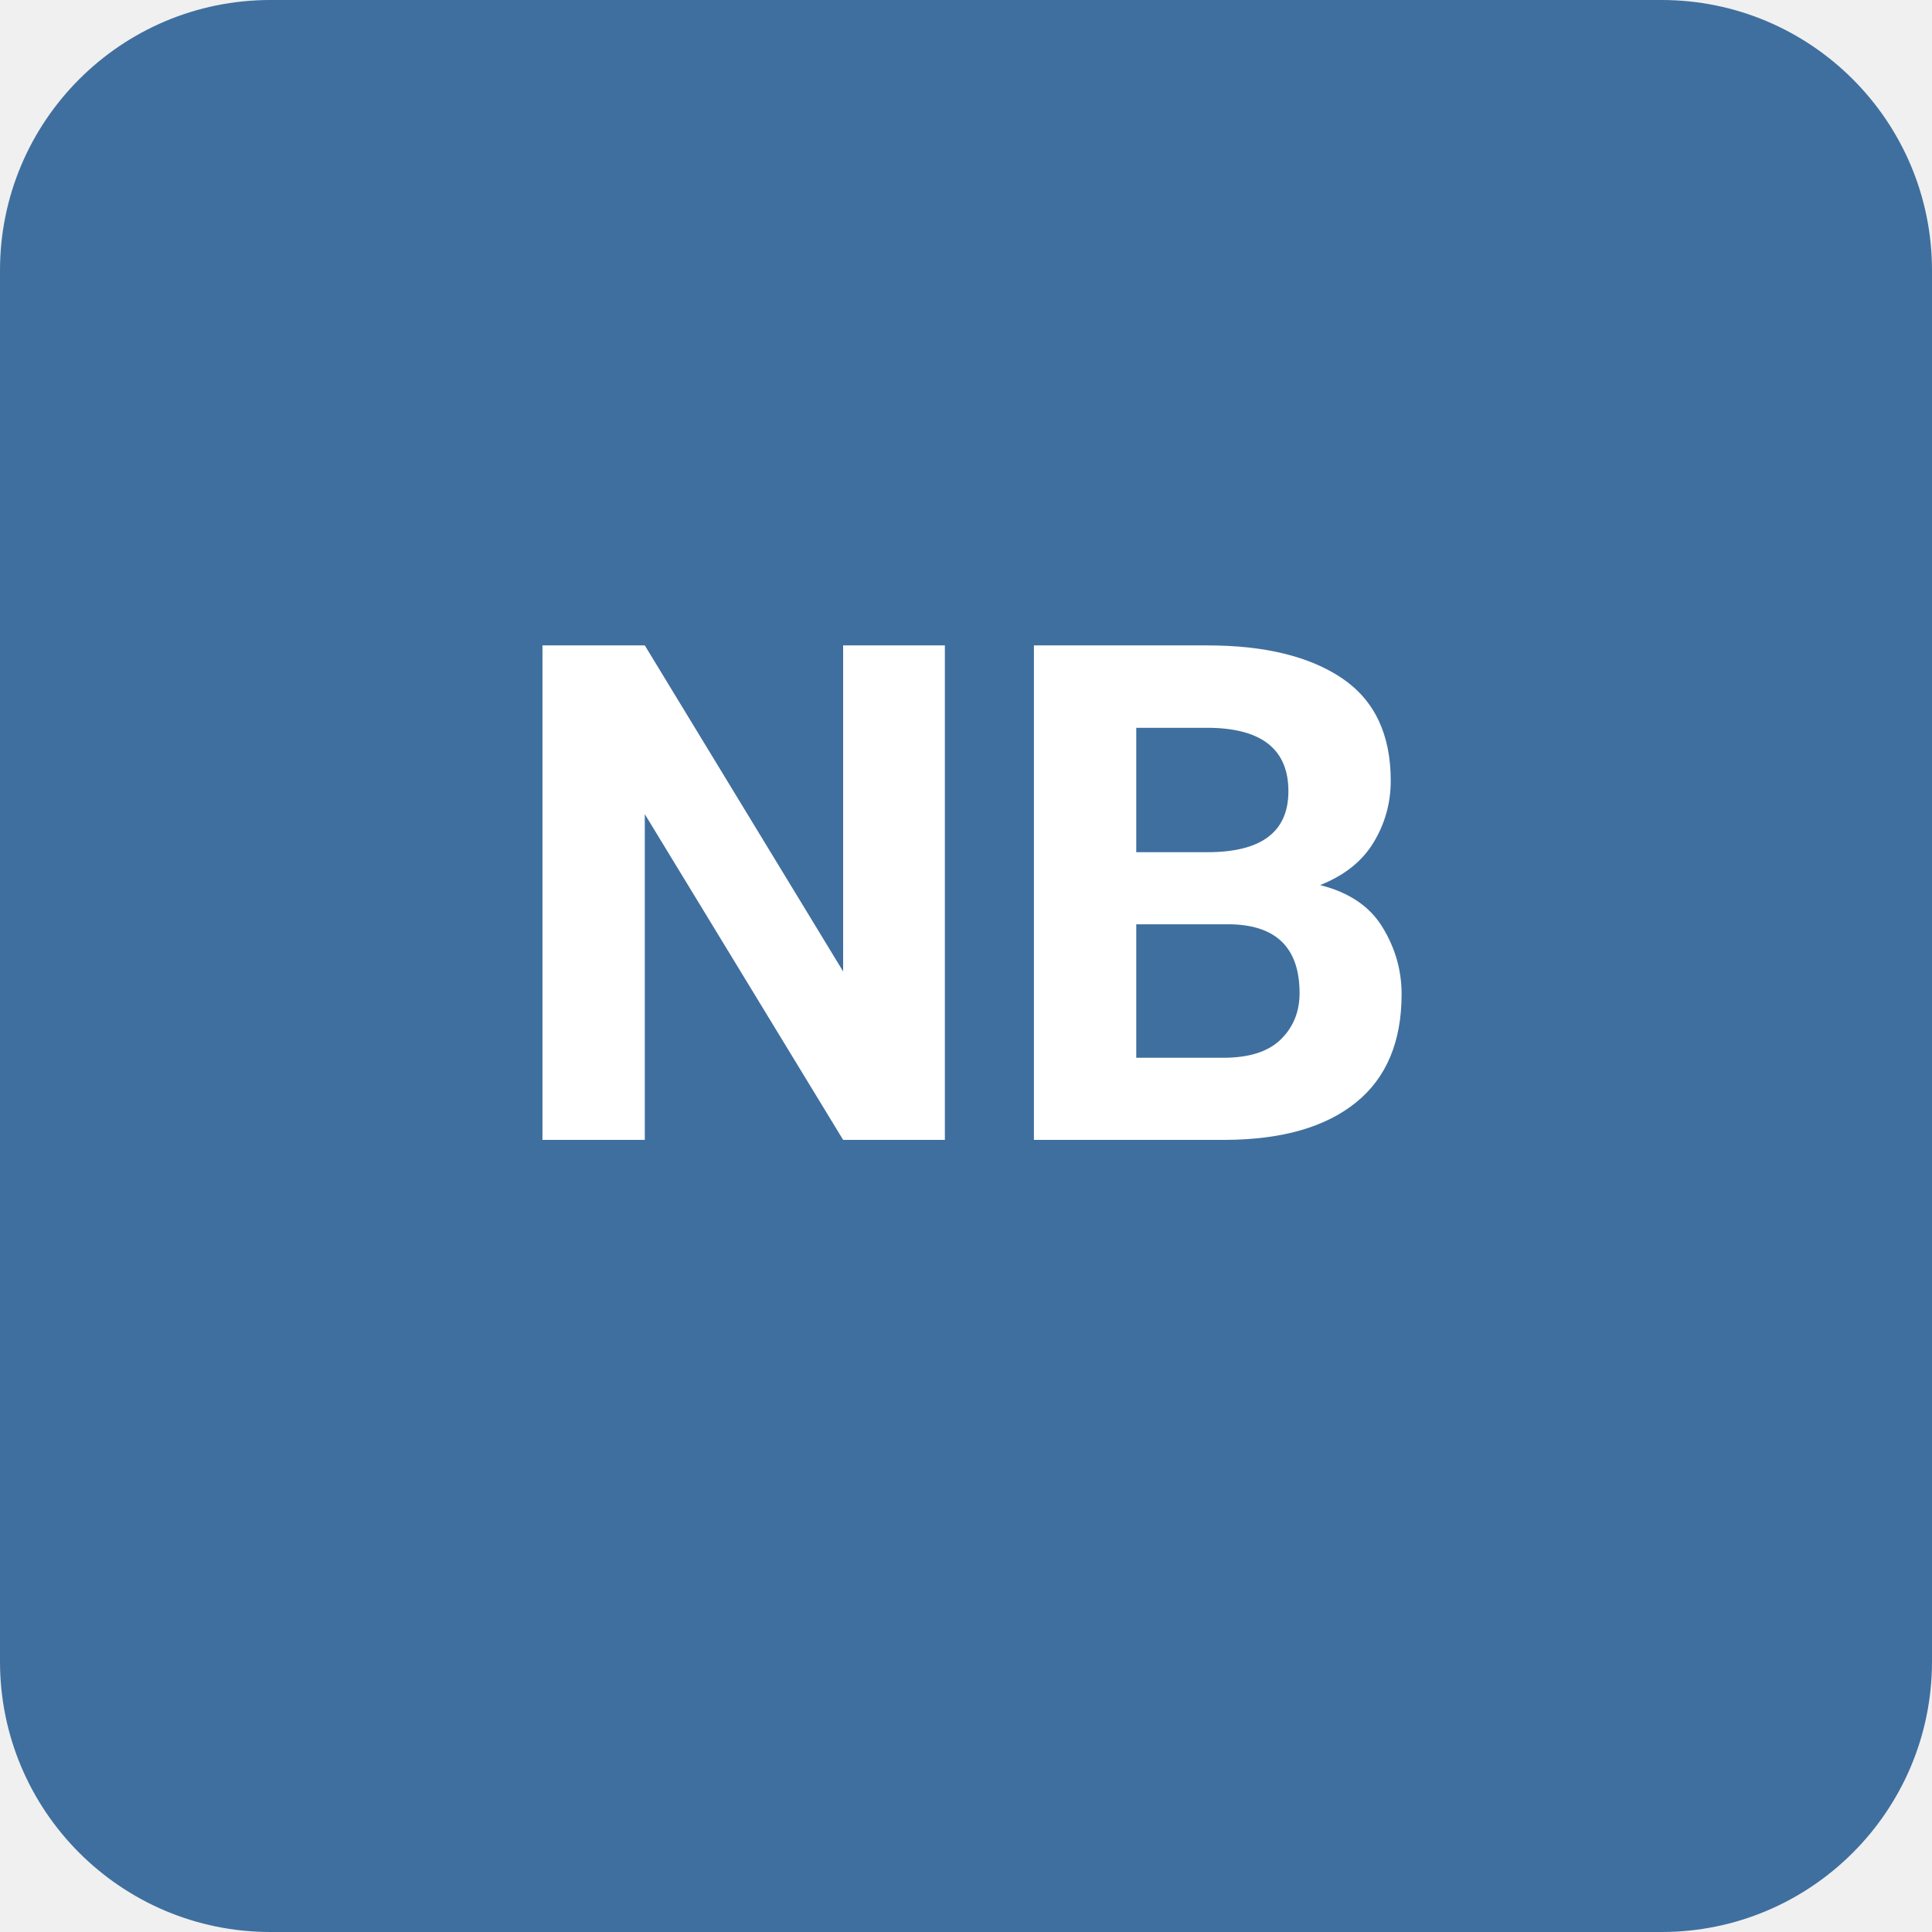
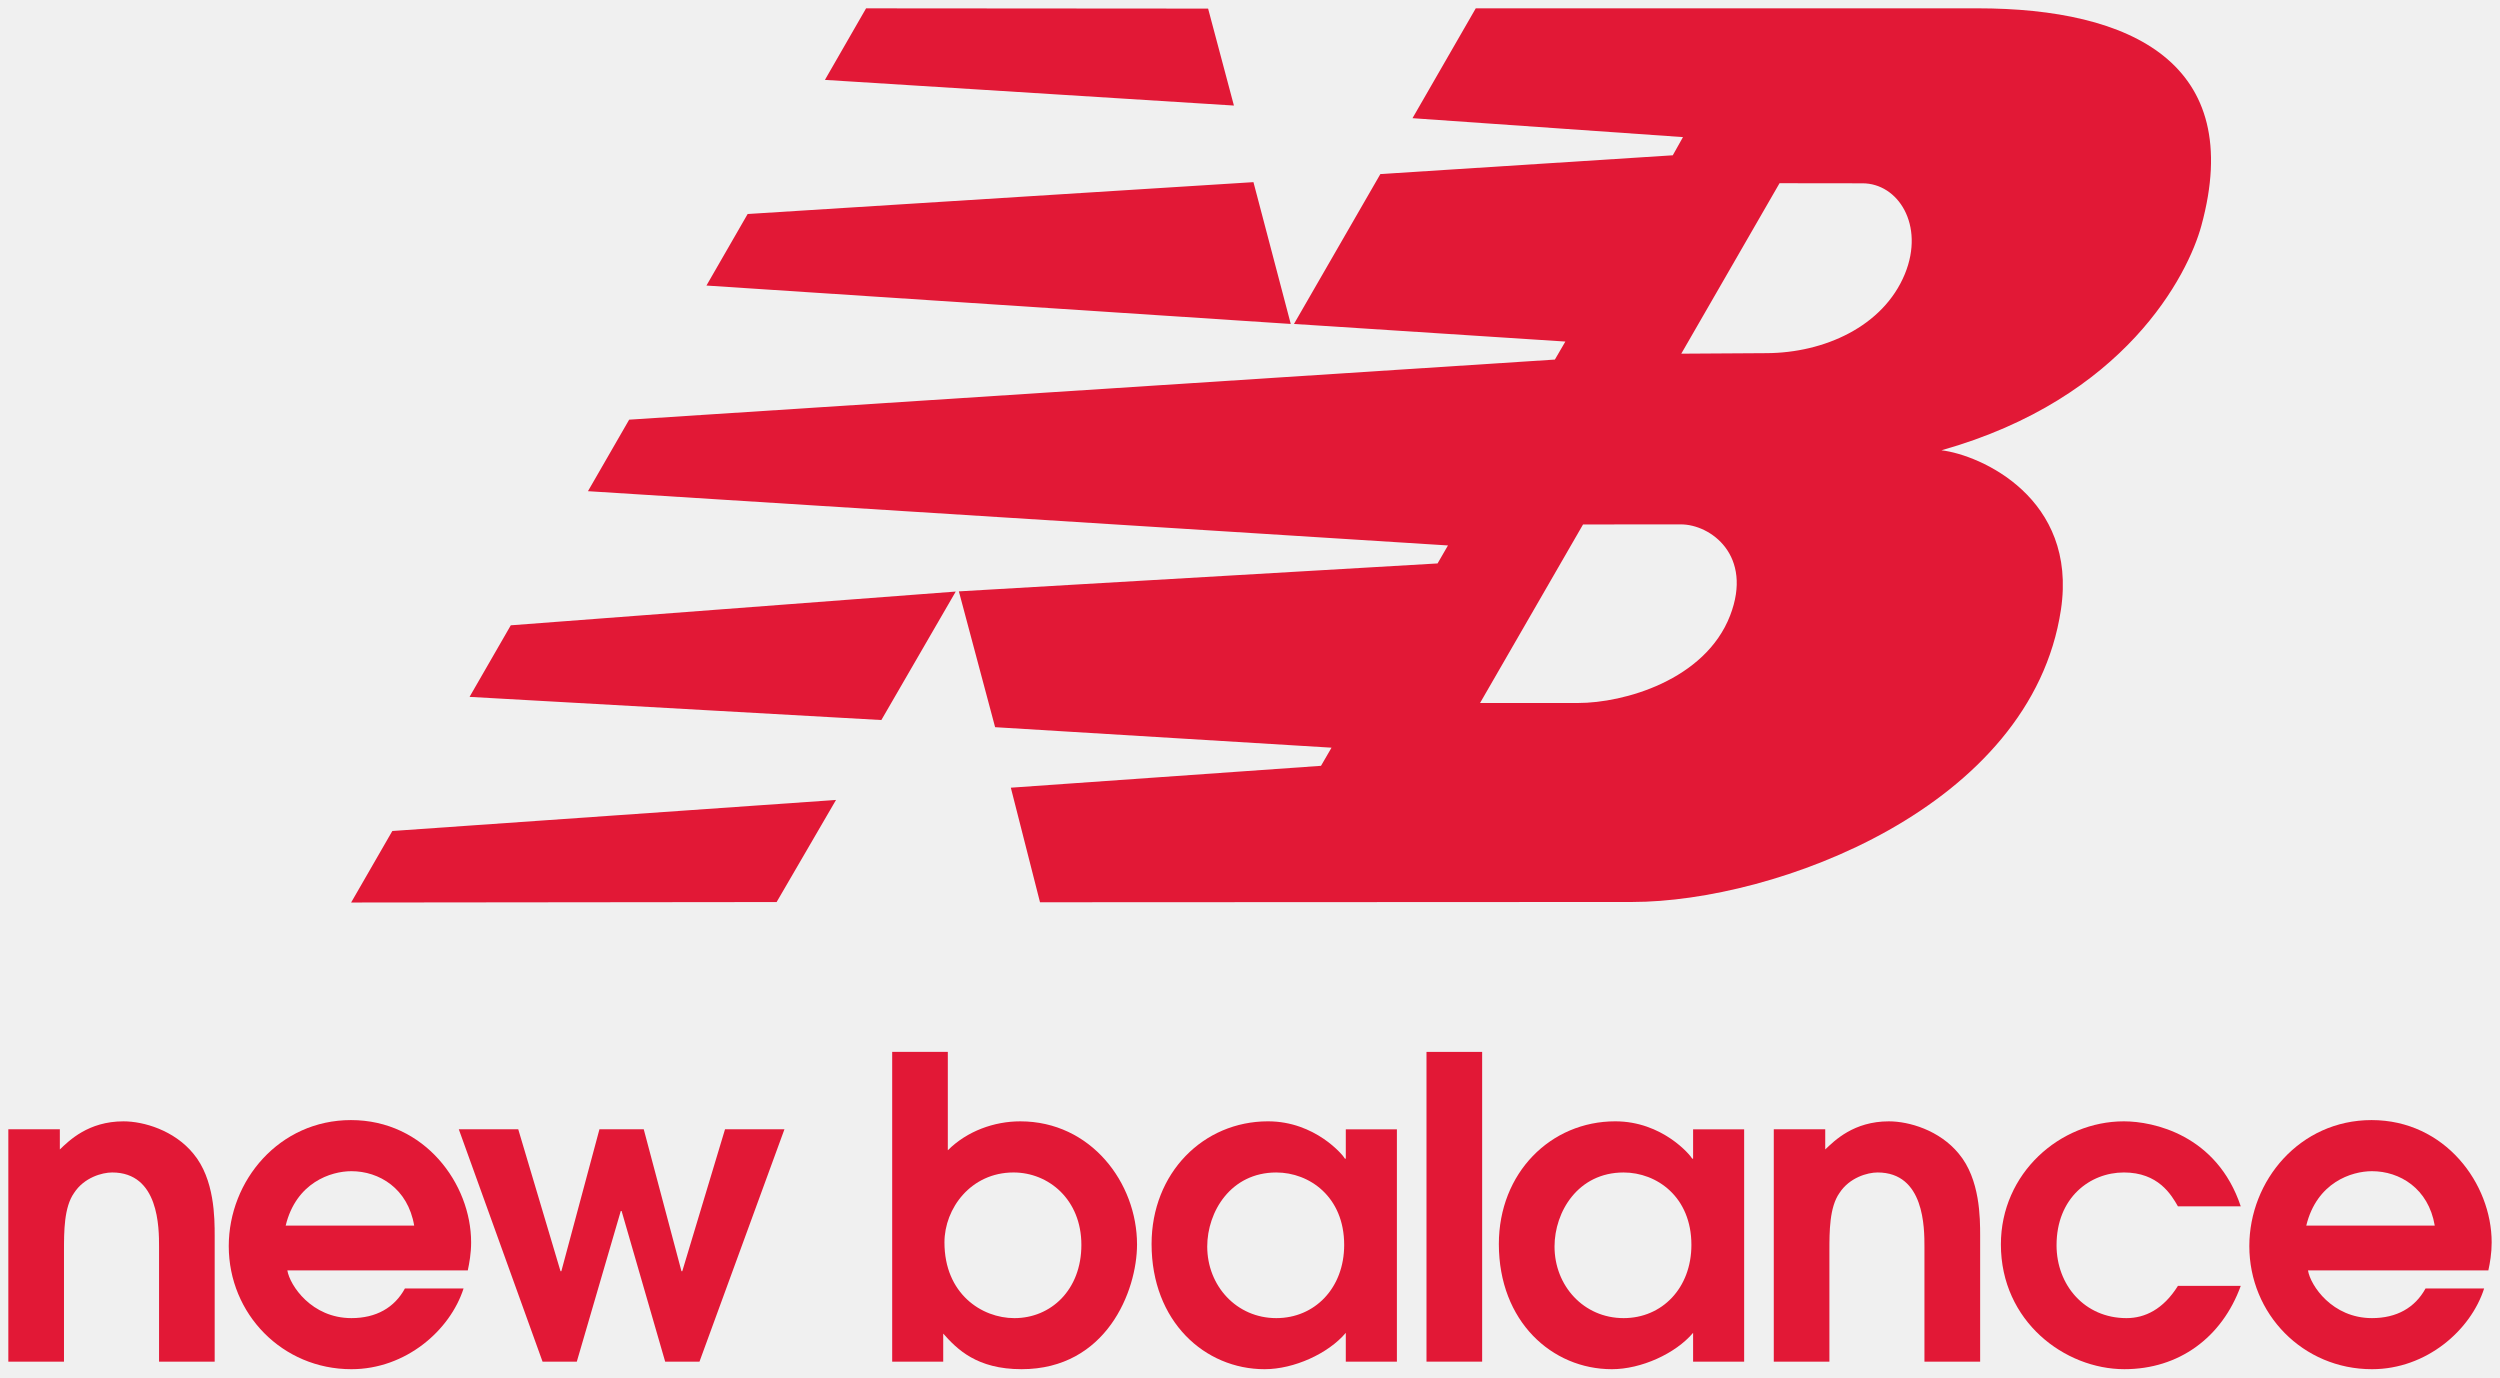
- <svg xmlns="http://www.w3.org/2000/svg" viewBox="0 0 100 100" role="img" aria-labelledby="title">
-   <rect x="0" y="0" width="100" height="100" rx="14" fill="#3f6f9e" />
-   <text x="50" y="59" text-anchor="middle" fill="#fff" font-family="Fraunces, Poppins, system-ui, -apple-system, 'Segoe UI', Roboto, 'Helvetica Neue'" font-size="36" font-weight="700">NB</text>
+ <svg xmlns="http://www.w3.org/2000/svg" version="1.1" id="svg12494" viewBox="0 0 300 165.304" height="165.304" width="300">
+   <defs id="defs12496">
+     <clipPath id="clipPath12171" clipPathUnits="userSpaceOnUse">
+       <path id="path12173" d="m 55.36,702.312 98.302,0 0,53.869 -98.302,0 0,-53.869 z" />
+     </clipPath>
+   </defs>
+   <g transform="translate(-291.8475,-593.1551)" id="layer1">
+     <g id="g12167" transform="matrix(3.031499,0,0,-3.031499,125.0237,2886.517)">
+       <g clip-path="url(#clipPath12171)" id="g12169">
+         <g transform="translate(55.36,702.6114)" id="g12175">
+           <path id="path12177" style="fill:#E21836;fill-opacity:1;fill-rule:nonzero;stroke:none" d="m 0,0 2.203,0 0,4.374 c 0,0.779 0,1.74 0.399,2.303 0.397,0.612 1.11,0.811 1.508,0.811 1.856,0 1.856,-2.188 1.856,-2.948 l 0,-4.54 2.202,0 0,4.97 c 0,0.714 0,2.253 -0.844,3.263 C 6.563,9.162 5.352,9.512 4.558,9.512 3.165,9.512 2.403,8.747 2.039,8.399 l 0,0.798 L 0,9.197 0,0" />
+         </g>
+         <g transform="translate(73.5474,706.2231)" id="g12179">
+           <path id="path12181" style="fill:#E21836;fill-opacity:1;fill-rule:evenodd;stroke:none" d="m 0,0 c 0.063,0.297 0.132,0.679 0.132,1.109 0,2.318 -1.84,4.841 -4.756,4.841 -2.834,0 -4.838,-2.389 -4.838,-4.989 0,-2.683 2.121,-4.872 4.855,-4.872 2.154,0 3.909,1.539 4.44,3.197 l -2.321,0 c -0.413,-0.762 -1.141,-1.175 -2.119,-1.175 -1.574,0 -2.436,1.292 -2.536,1.889 L 0,0 Z m -7.209,1.773 c 0.414,1.707 1.79,2.154 2.602,2.154 1.094,0 2.236,-0.679 2.485,-2.154 l -5.087,0" />
+         </g>
+         <g transform="translate(76.5066,702.6114)" id="g12183">
+           <path id="path12185" style="fill:#E21836;fill-opacity:1;fill-rule:nonzero;stroke:none" d="m 0,0 1.356,0 1.741,5.964 0.032,0 L 4.854,0 l 1.358,0 3.363,9.197 -2.352,0 -1.692,-5.618 -0.032,0 -1.493,5.618 -1.754,0 -1.508,-5.618 -0.033,0 -1.673,5.618 -2.353,0 L 0,0 Z" />
+         </g>
+         <g transform="translate(90.3468,702.6114)" id="g12187">
+           <path id="path12189" style="fill:#E21836;fill-opacity:1;fill-rule:evenodd;stroke:none" d="m 0,0 2.02,0 0,1.11 c 0.545,-0.614 1.327,-1.409 3.1,-1.409 3.362,0 4.572,3.098 4.572,4.939 0,2.433 -1.822,4.872 -4.622,4.872 -1.028,0 -2.106,-0.383 -2.868,-1.146 l 0,3.895 L 0,12.261 0,0 Z m 2.069,4.721 c 0,1.342 1.044,2.767 2.734,2.767 1.393,0 2.686,-1.075 2.686,-2.867 0,-1.787 -1.21,-2.899 -2.652,-2.899 -1.292,0 -2.768,0.961 -2.768,2.999" />
+         </g>
+         <g transform="translate(110.3256,711.808)" id="g12191">
+           <path id="path12193" style="fill:#E21836;fill-opacity:1;fill-rule:evenodd;stroke:none" d="m 0,0 -2.023,0 0,-1.163 -0.033,0 c -0.067,0.134 -1.178,1.479 -3.048,1.479 -2.551,0 -4.607,-2.039 -4.607,-4.858 0,-3.064 2.105,-4.954 4.475,-4.954 1.158,0 2.518,0.615 3.213,1.439 l 0,-1.14 2.023,0 L 0,0 Z m -2.087,-4.576 c 0,-1.706 -1.162,-2.898 -2.687,-2.898 -1.573,0 -2.734,1.276 -2.734,2.833 0,1.375 0.928,2.932 2.734,2.932 1.31,0 2.687,-0.96 2.687,-2.867" />
+         </g>
+         <path id="path12195" style="fill:#E21836;fill-opacity:1;fill-rule:nonzero;stroke:none" d="m 113.7,714.872 -2.203,0 0,-12.261 2.203,0 0,12.261 z" />
+         <g transform="translate(124.0712,711.808)" id="g12197">
+           <path id="path12199" style="fill:#E21836;fill-opacity:1;fill-rule:evenodd;stroke:none" d="m 0,0 -2.021,0 0,-1.163 -0.034,0 c -0.067,0.134 -1.178,1.479 -3.048,1.479 -2.554,0 -4.607,-2.039 -4.607,-4.858 0,-3.064 2.105,-4.954 4.474,-4.954 1.159,0 2.517,0.615 3.215,1.439 l 0,-1.14 2.021,0 L 0,0 Z m -2.088,-4.576 c 0,-1.706 -1.159,-2.898 -2.684,-2.898 -1.575,0 -2.734,1.276 -2.734,2.833 0,1.375 0.928,2.932 2.734,2.932 1.309,0 2.684,-0.96 2.684,-2.867" />
+         </g>
+         <g transform="translate(125.2441,702.6114)" id="g12201">
+           <path id="path12203" style="fill:#E21836;fill-opacity:1;fill-rule:nonzero;stroke:none" d="m 0,0 2.202,0 0,4.374 c 0,0.779 0,1.74 0.399,2.303 0.397,0.612 1.112,0.811 1.508,0.811 1.855,0 1.855,-2.188 1.855,-2.948 l 0,-4.54 2.205,0 0,4.97 c 0,0.714 0,2.253 -0.847,3.263 C 6.56,9.162 5.352,9.512 4.556,9.512 3.163,9.512 2.403,8.747 2.037,8.399 l 0,0.798 L 0,9.197 0,0" />
+         </g>
+         <g transform="translate(141.2422,705.6097)" id="g12205">
+           <path id="path12207" style="fill:#E21836;fill-opacity:1;fill-rule:nonzero;stroke:none" d="m 0,0 c -0.581,-0.928 -1.308,-1.276 -2.037,-1.276 -1.659,0 -2.768,1.309 -2.768,2.883 0,1.889 1.326,2.883 2.667,2.883 1.359,0 1.874,-0.878 2.138,-1.341 l 2.487,0 c -0.945,2.834 -3.466,3.365 -4.625,3.365 -2.535,0 -4.87,-2.058 -4.87,-4.872 0,-3.05 2.532,-4.939 4.888,-4.939 2.154,0 3.859,1.243 4.607,3.297 L 0,0" />
+         </g>
+         <g transform="translate(153.5302,706.2231)" id="g12209">
+           <path id="path12211" style="fill:#E21836;fill-opacity:1;fill-rule:evenodd;stroke:none" d="m 0,0 c 0.065,0.297 0.131,0.679 0.131,1.109 0,2.318 -1.838,4.841 -4.754,4.841 -2.834,0 -4.839,-2.389 -4.839,-4.989 0,-2.683 2.121,-4.872 4.855,-4.872 2.153,0 3.911,1.539 4.44,3.197 l -2.319,0 c -0.415,-0.762 -1.142,-1.175 -2.121,-1.175 -1.575,0 -2.436,1.292 -2.533,1.889 L 0,0 Z m -7.208,1.773 c 0.415,1.707 1.789,2.154 2.601,2.154 1.095,0 2.237,-0.679 2.485,-2.154 l -5.086,0" />
+         </g>
+         <g transform="translate(92.8631,733.0946)" id="g12213">
+           <path id="path12215" style="fill:#E21836;fill-opacity:1;fill-rule:evenodd;stroke:none" d="m 0,0 -2.945,-5.086 -16.301,0.917 1.632,2.833 L 0,0 Z m 11.784,16.206 1.477,-5.613 -23.13,1.52 1.631,2.832 20.022,1.261 z m -15.334,6.88 13.539,-0.01 1.022,-3.838 -16.19,1.016 1.629,2.832 z m -1.19,-31.335 -2.351,-4.042 -16.843,-0.018 1.631,2.831 17.563,1.229 z m 29.571,10.905 -4.077,-7.067 3.883,0 c 1.799,0 5.023,0.898 6.015,3.46 0.919,2.381 -0.77,3.61 -1.949,3.61 L 24.831,2.656 Z m 3.888,6.76 3.387,0.021 c 2.254,0.012 4.605,1.043 5.465,3.135 0.793,1.941 -0.273,3.594 -1.686,3.588 l -3.276,0.004 -3.89,-6.748 z m -15.331,1.177 3.42,5.933 11.575,0.743 0.404,0.72 -10.707,0.749 2.504,4.348 19.856,0.001 c 6.106,0 10.623,-2.183 8.867,-8.603 C 48.779,12.539 46.297,7.643 39.018,5.592 40.563,5.408 44.411,3.703 43.748,-0.717 42.57,-8.555 32.422,-12.286 26.777,-12.288 l -23.442,-0.011 -1.155,4.535 12.278,0.866 0.417,0.718 -13.317,0.811 -1.435,5.376 18.949,1.106 0.412,0.712 -34.043,2.148 1.631,2.831 36.644,2.379 0.415,0.713 -10.743,0.697" />
+         </g>
+       </g>
+     </g>
+   </g>
</svg>
